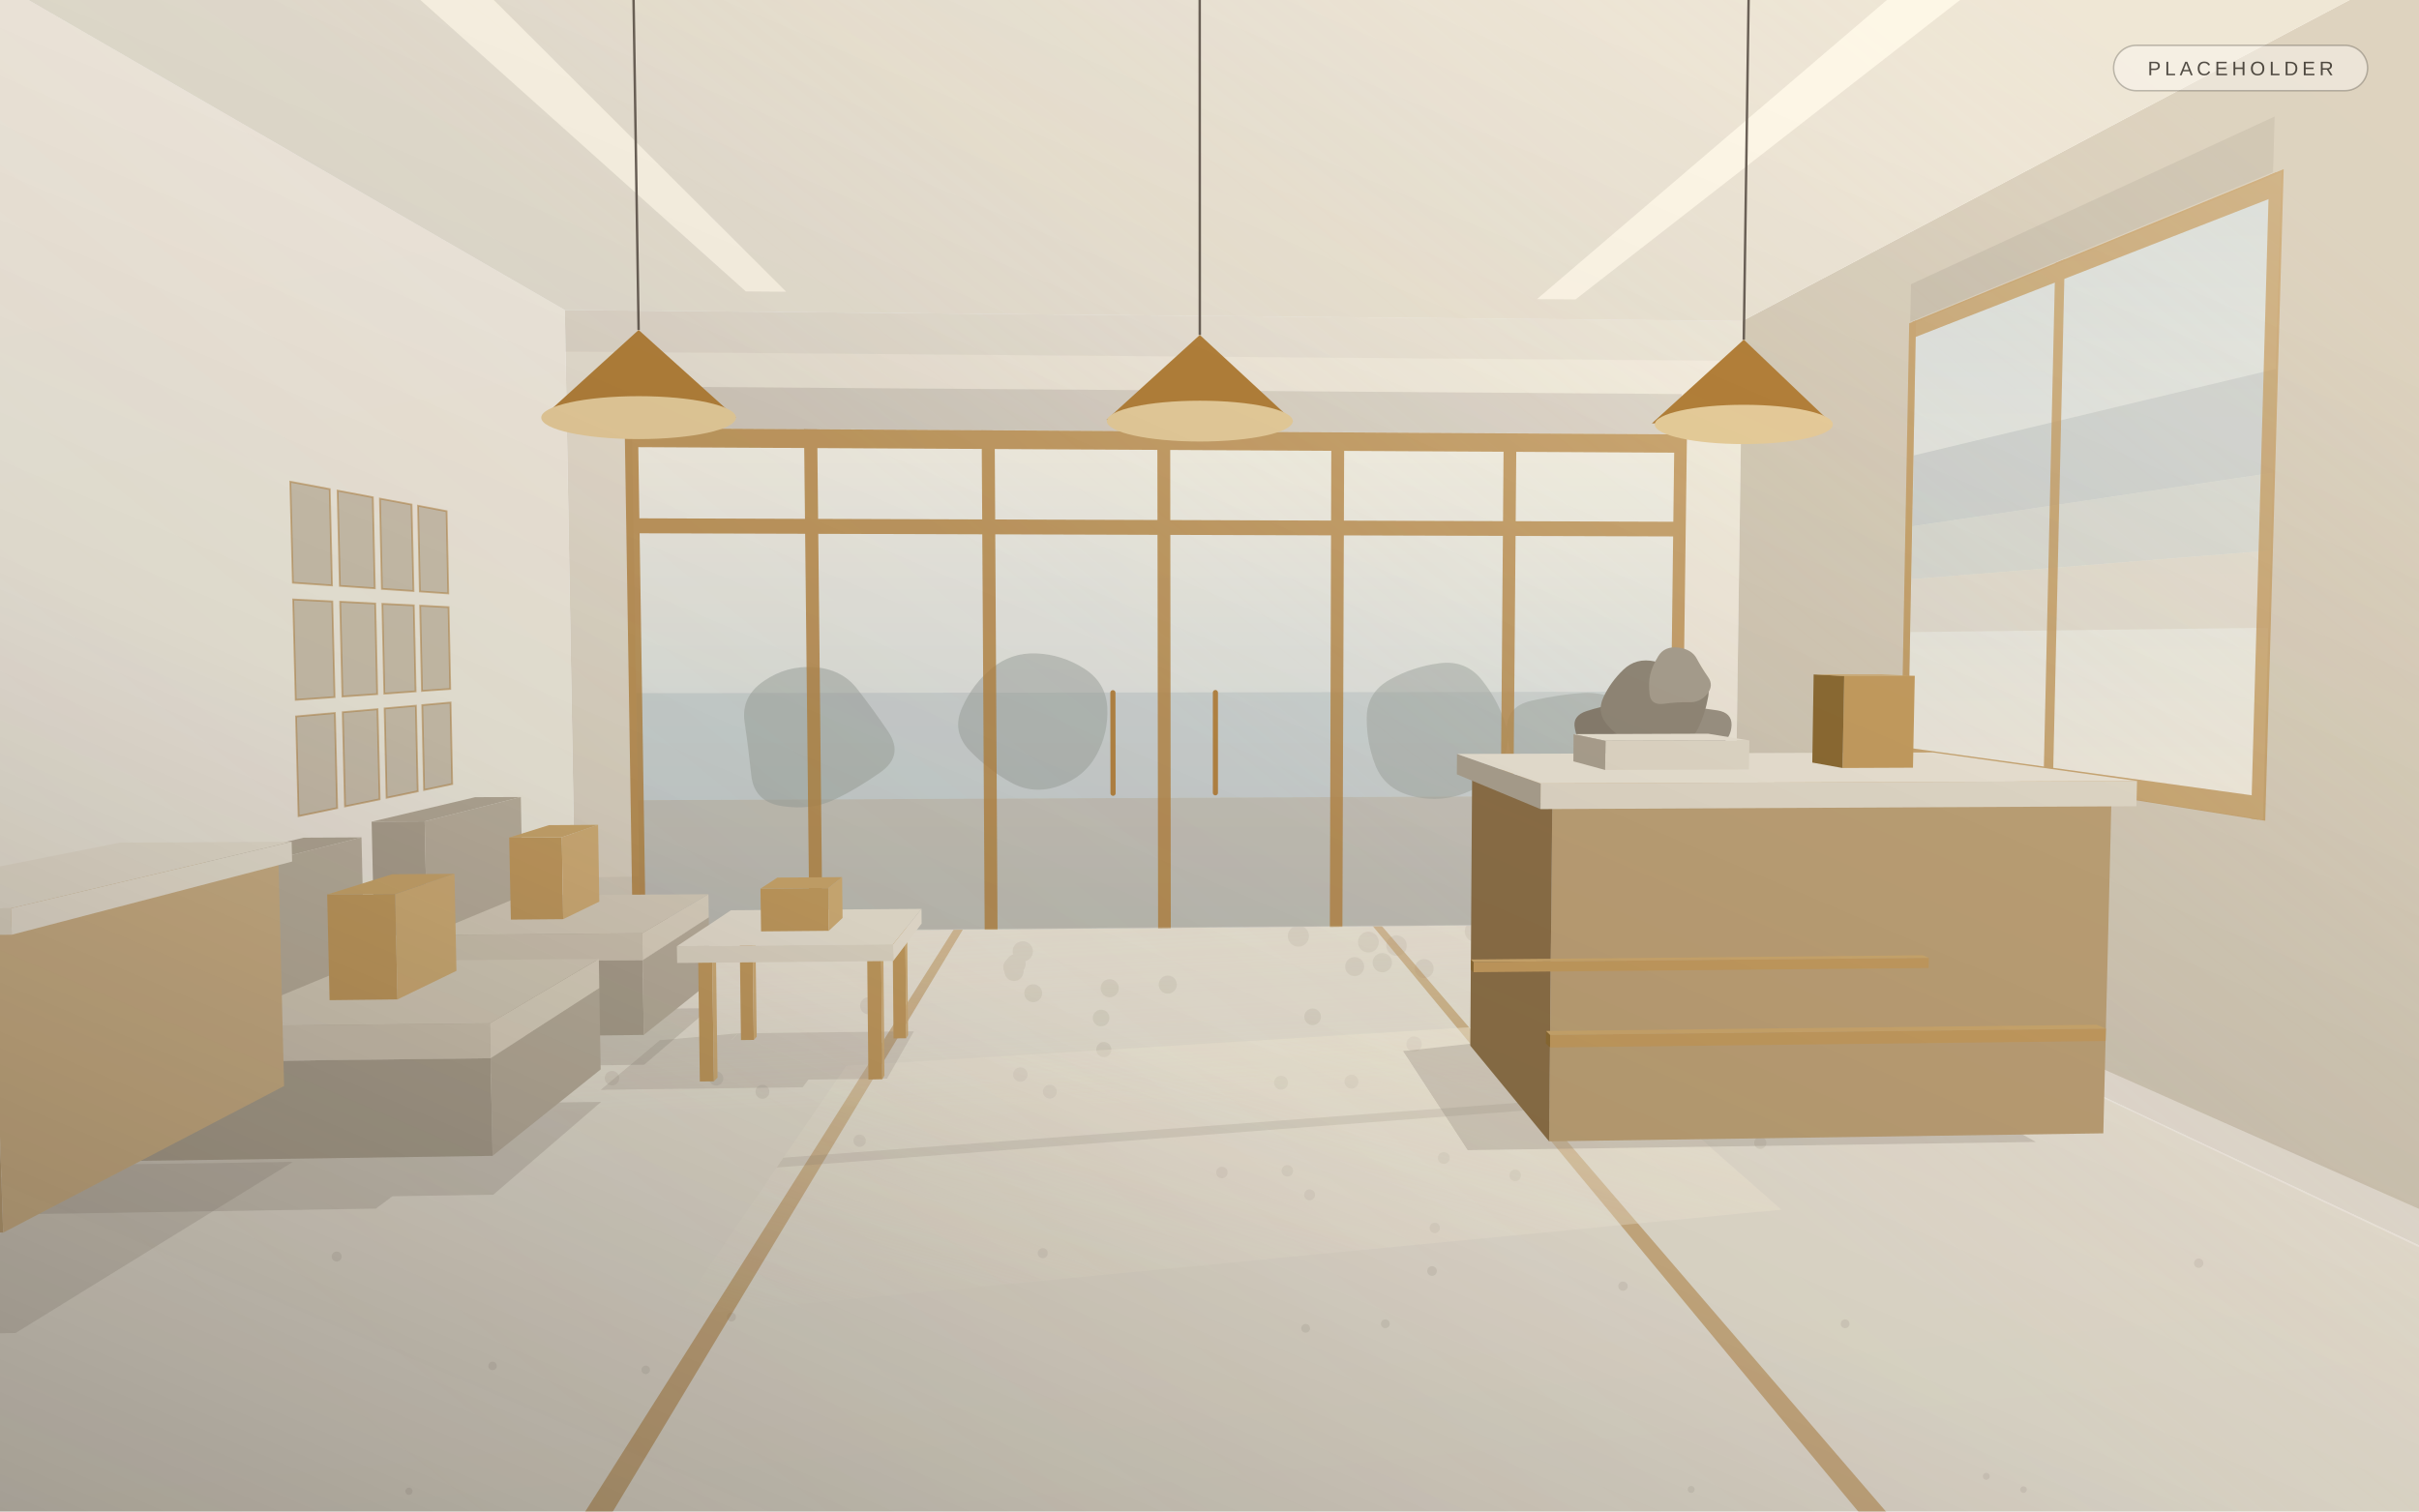
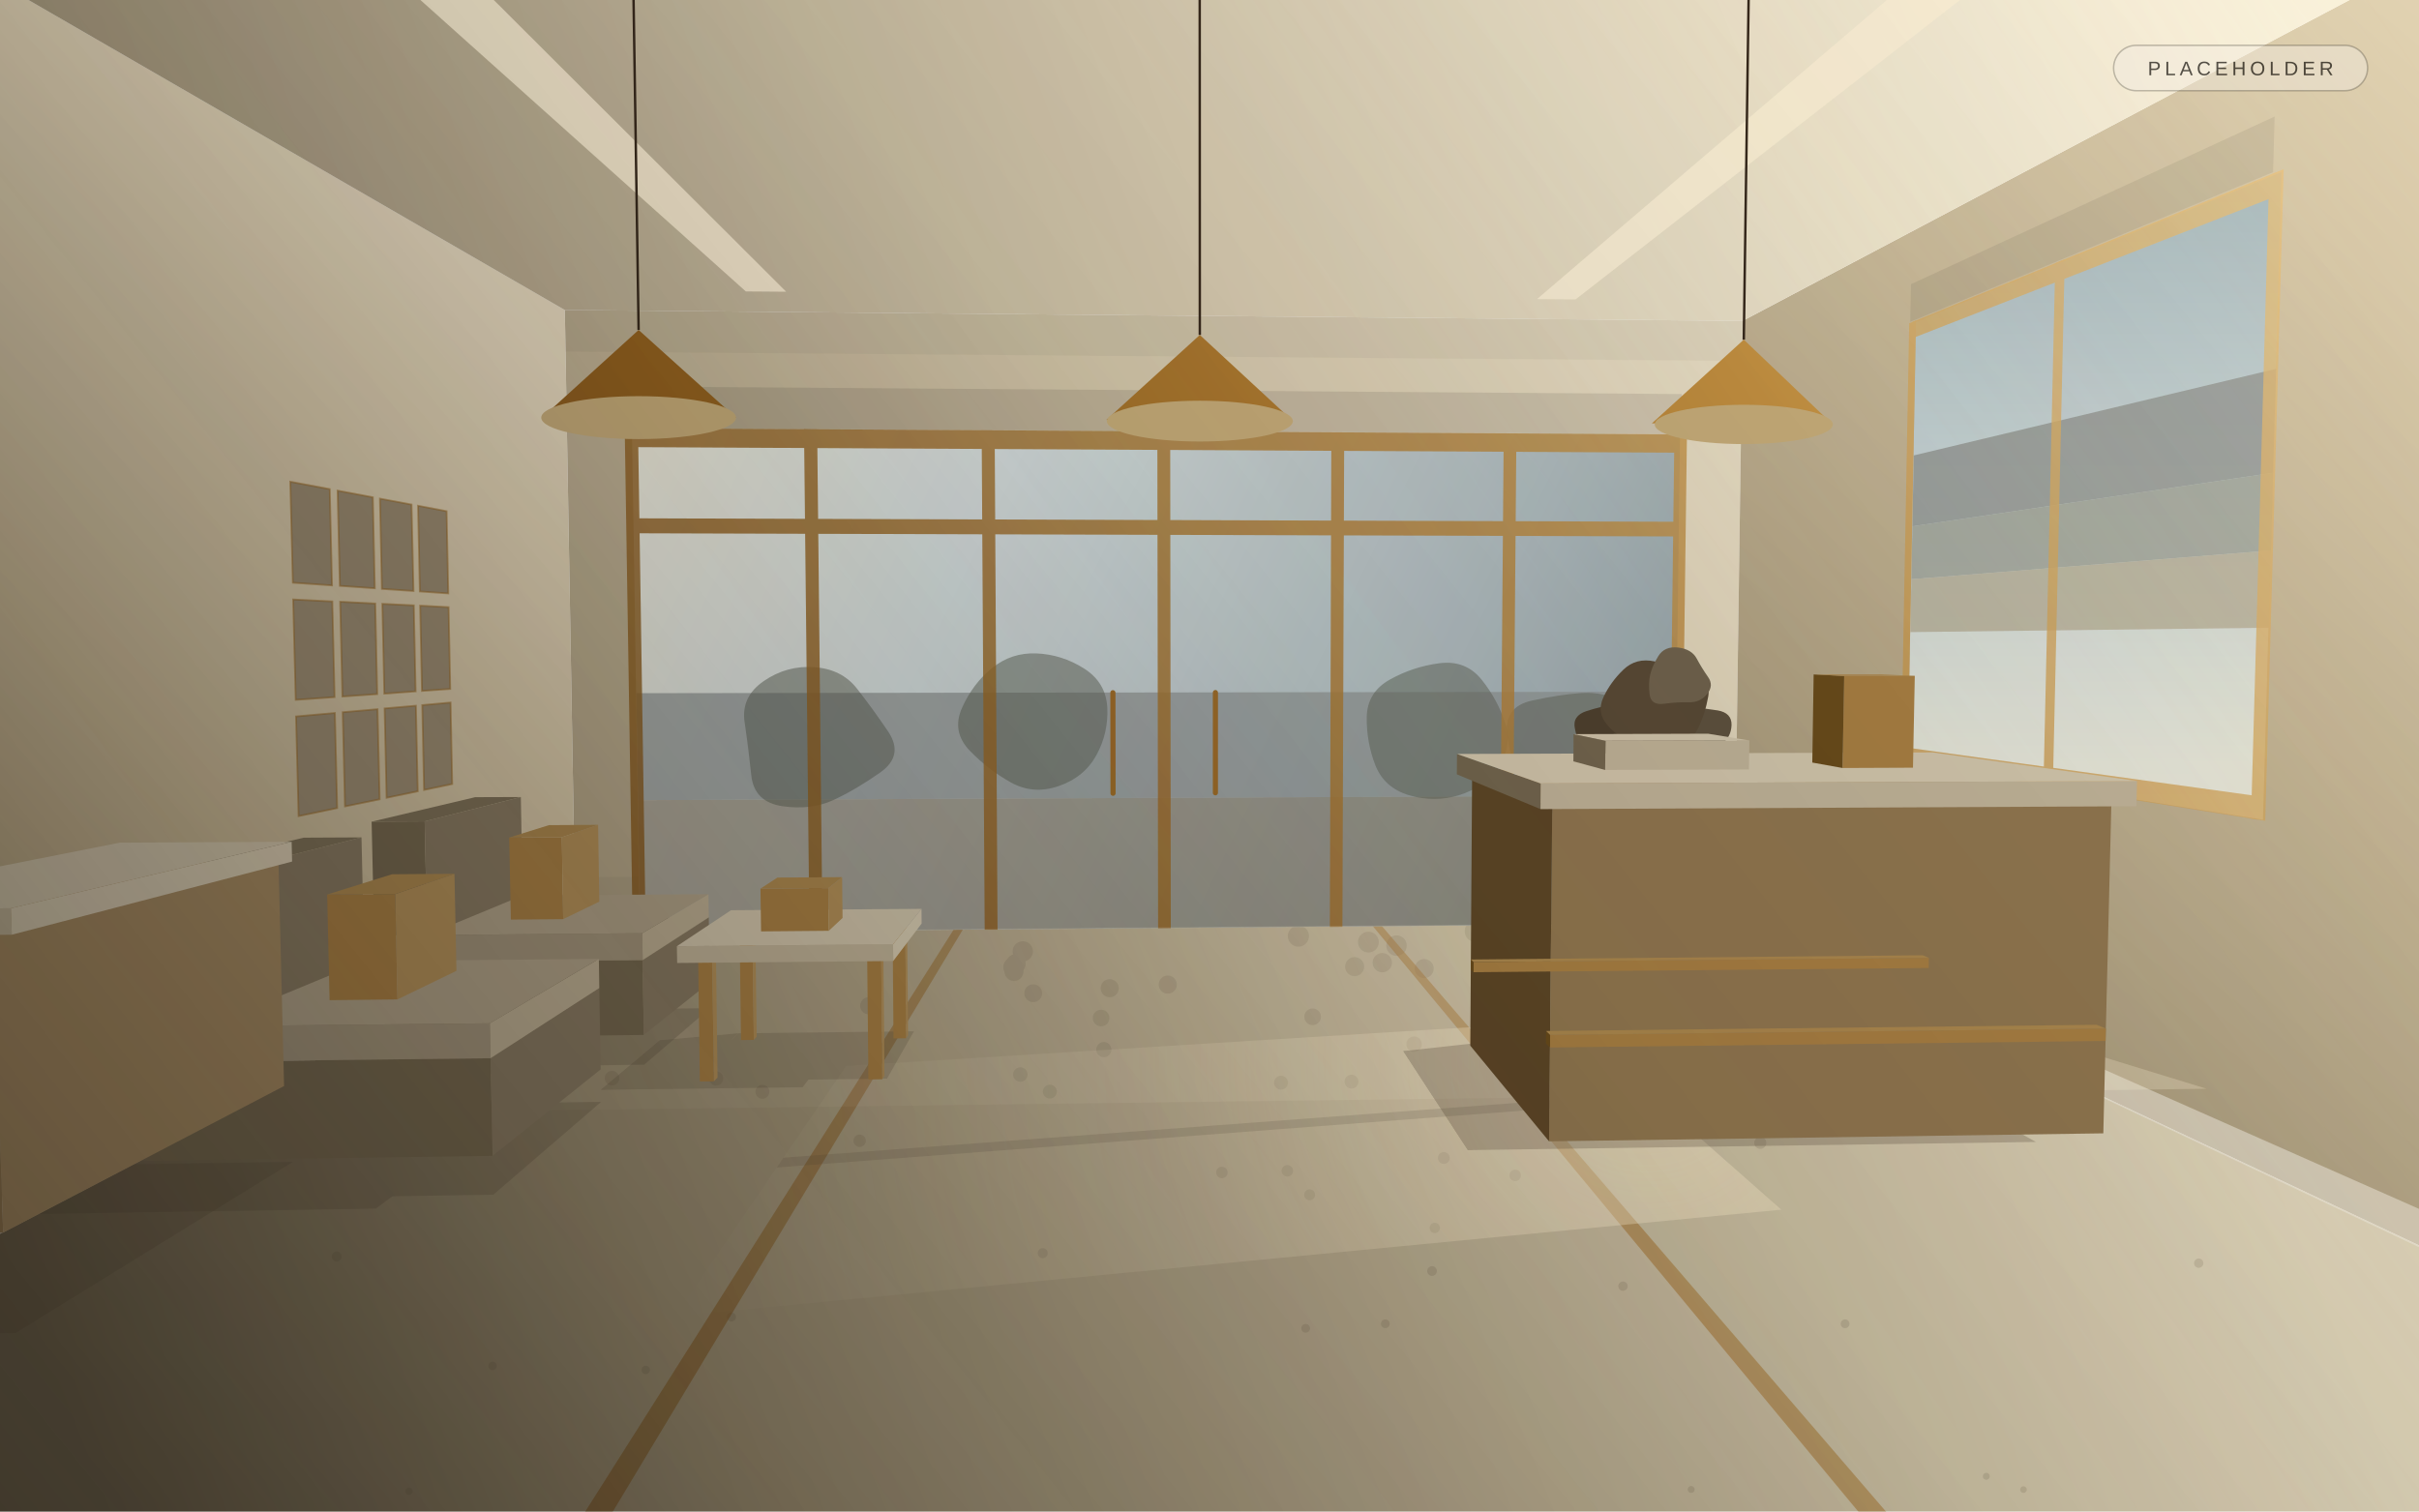
<svg xmlns="http://www.w3.org/2000/svg" viewBox="0 0 1600 1000" preserveAspectRatio="xMidYMid slice" role="img" aria-label="Lobby and entrance doors — illustrated placeholder">
  <defs>
-     <linearGradient id="wlit" x1="0" y1="0" x2="0.2" y2="1" gradientUnits="objectBoundingBox">
-       <stop offset="0" stop-color="#FDFAF3" />
-       <stop offset="1" stop-color="#EFE7D8" />
-     </linearGradient>
-     <linearGradient id="wshd" x1="1" y1="0" x2="0" y2="1" gradientUnits="objectBoundingBox">
-       <stop offset="0" stop-color="#E4DACA" />
-       <stop offset="1" stop-color="#C6BCA9" />
-     </linearGradient>
-     <linearGradient id="wback" x1="1" y1="0" x2="0" y2="1" gradientUnits="objectBoundingBox">
-       <stop offset="0" stop-color="#F6F0E4" />
-       <stop offset="1" stop-color="#DCD2C1" />
-     </linearGradient>
-     <linearGradient id="ceil" x1="1" y1="0" x2="0" y2="1" gradientUnits="objectBoundingBox">
-       <stop offset="0" stop-color="#FAF6EC" />
-       <stop offset="1" stop-color="#DFD7C8" />
-     </linearGradient>
-     <linearGradient id="floor" x1="1" y1="0" x2="0.1" y2="1" gradientUnits="objectBoundingBox">
-       <stop offset="0" stop-color="#DFCCA8" />
-       <stop offset="0.5" stop-color="#D6C29B" />
-       <stop offset="1" stop-color="#AF9469" />
-     </linearGradient>
-     <linearGradient id="view" x1="0" y1="0" x2="0" y2="1" gradientUnits="objectBoundingBox">
-       <stop offset="0" stop-color="#CBD5D8" />
-       <stop offset="0.55" stop-color="#DFE3E0" />
-       <stop offset="1" stop-color="#EFE9DC" />
-     </linearGradient>
-     <linearGradient id="spill" x1="1" y1="0" x2="0" y2="1" gradientUnits="objectBoundingBox">
-       <stop offset="0" stop-color="#FFF6E2" stop-opacity="0.62" />
-       <stop offset="0.7" stop-color="#FFF6E2" stop-opacity="0.22" />
-       <stop offset="1" stop-color="#FFF6E2" stop-opacity="0" />
-     </linearGradient>
-     <linearGradient id="vig" x1="0.03" y1="1.05" x2="0.72" y2="0.05" gradientUnits="objectBoundingBox">
-       <stop offset="0" stop-color="#16120E" stop-opacity="0.34" />
-       <stop offset="0.45" stop-color="#16120E" stop-opacity="0.10" />
+     <linearGradient id="wlit" x1="820" y1="20" x2="-120" y2="1010" gradientUnits="userSpaceOnUse">
+       <stop offset="0" stop-color="#FBF7EC" />
+       <stop offset="0.36" stop-color="#E4D7BB" />
+       <stop offset="0.68" stop-color="#BCAB88" />
+       <stop offset="1" stop-color="#8E7C5C" />
+     </linearGradient>
+     <linearGradient id="wshd" x1="1640" y1="0" x2="820" y2="1010" gradientUnits="userSpaceOnUse">
+       <stop offset="0" stop-color="#D8C9A9" />
+       <stop offset="0.5" stop-color="#A99A7B" />
+       <stop offset="1" stop-color="#75694F" />
+     </linearGradient>
+     <linearGradient id="wback" x1="1320" y1="90" x2="220" y2="820" gradientUnits="userSpaceOnUse">
+       <stop offset="0" stop-color="#F0E7D1" />
+       <stop offset="0.48" stop-color="#CEC1A4" />
+       <stop offset="1" stop-color="#9A8B6D" />
+     </linearGradient>
+     <linearGradient id="ceil" x1="1480" y1="-120" x2="120" y2="400" gradientUnits="userSpaceOnUse">
+       <stop offset="0" stop-color="#F7F1DE" />
+       <stop offset="0.5" stop-color="#D6CAAF" />
+       <stop offset="1" stop-color="#A2957A" />
+     </linearGradient>
+     <linearGradient id="floor" x1="1420" y1="480" x2="60" y2="1030" gradientUnits="userSpaceOnUse">
+       <stop offset="0" stop-color="#CDB88C" />
+       <stop offset="0.38" stop-color="#AE9769" />
+       <stop offset="0.74" stop-color="#856E48" />
+       <stop offset="1" stop-color="#5C4B2F" />
+     </linearGradient>
+     <linearGradient id="view" x1="0" y1="90" x2="0" y2="740" gradientUnits="userSpaceOnUse">
+       <stop offset="0" stop-color="#8FA9B6" />
+       <stop offset="0.34" stop-color="#BACAD0" />
+       <stop offset="0.64" stop-color="#DFE1D6" />
+       <stop offset="1" stop-color="#F2E7CC" />
+     </linearGradient>
+     <radialGradient id="spill" cx="1090" cy="700" r="660" gradientUnits="userSpaceOnUse">
+       <stop offset="0" stop-color="#FFF0CE" stop-opacity="0.52" />
+       <stop offset="0.5" stop-color="#FFF0CE" stop-opacity="0.17" />
+       <stop offset="1" stop-color="#FFF0CE" stop-opacity="0" />
+     </radialGradient>
+     <linearGradient id="vig" x1="-40" y1="1140" x2="1400" y2="-20" gradientUnits="userSpaceOnUse">
+       <stop offset="0" stop-color="#16120E" stop-opacity="0.56" />
+       <stop offset="0.3" stop-color="#16120E" stop-opacity="0.29" />
+       <stop offset="0.62" stop-color="#16120E" stop-opacity="0.09" />
      <stop offset="1" stop-color="#16120E" stop-opacity="0" />
    </linearGradient>
-     <linearGradient id="glow" x1="1" y1="0.2" x2="0.1" y2="0.9" gradientUnits="objectBoundingBox">
-       <stop offset="0" stop-color="#FFF3DC" stop-opacity="0.34" />
-       <stop offset="0.5" stop-color="#FFF3DC" stop-opacity="0.06" />
-       <stop offset="1" stop-color="#FFF3DC" stop-opacity="0" />
-     </linearGradient>
-     <linearGradient id="terr" x1="0" y1="0" x2="0.3" y2="1" gradientUnits="objectBoundingBox">
-       <stop offset="0" stop-color="#EFE9DC" />
-       <stop offset="0.5" stop-color="#E2DACA" />
-       <stop offset="1" stop-color="#C7BCA8" />
-     </linearGradient>
-     <linearGradient id="doorlight" x1="0" y1="0" x2="0" y2="1" gradientUnits="objectBoundingBox">
-       <stop offset="0" stop-color="#F6F2E6" />
-       <stop offset="0.5" stop-color="#E4E7E2" />
-       <stop offset="1" stop-color="#CBD5D8" />
-     </linearGradient>
-     <linearGradient id="beam" x1="0" y1="0" x2="0.6" y2="1" gradientUnits="objectBoundingBox">
-       <stop offset="0" stop-color="#FFF7E6" stop-opacity="0.55" />
-       <stop offset="1" stop-color="#FFF7E6" stop-opacity="0" />
+     <linearGradient id="glow" x1="1620" y1="60" x2="360" y2="960" gradientUnits="userSpaceOnUse">
+       <stop offset="0" stop-color="#FFEFCC" stop-opacity="0.26" />
+       <stop offset="0.45" stop-color="#FFEFCC" stop-opacity="0.05" />
+       <stop offset="1" stop-color="#FFEFCC" stop-opacity="0" />
+     </linearGradient>
+     <linearGradient id="terr" x1="1400" y1="500" x2="80" y2="1030" gradientUnits="userSpaceOnUse">
+       <stop offset="0" stop-color="#DBD1B6" />
+       <stop offset="0.36" stop-color="#BCAF92" />
+       <stop offset="0.72" stop-color="#94876B" />
+       <stop offset="1" stop-color="#6B6049" />
+     </linearGradient>
+     <linearGradient id="doorlight" x1="360" y1="250" x2="1160" y2="640" gradientUnits="userSpaceOnUse">
+       <stop offset="0" stop-color="#F3EEDC" />
+       <stop offset="0.34" stop-color="#D2DCDD" />
+       <stop offset="0.7" stop-color="#A8B6BB" />
+       <stop offset="1" stop-color="#7E8E95" />
+     </linearGradient>
+     <linearGradient id="beam" x1="1240" y1="540" x2="200" y2="1000" gradientUnits="userSpaceOnUse">
+       <stop offset="0" stop-color="#FFF1D2" stop-opacity="0.50" />
+       <stop offset="0.55" stop-color="#FFF1D2" stop-opacity="0.14" />
+       <stop offset="1" stop-color="#FFF1D2" stop-opacity="0" />
+     </linearGradient>
+     <linearGradient id="brass" x1="1560" y1="60" x2="240" y2="980" gradientUnits="userSpaceOnUse">
+       <stop offset="0" stop-color="#E7BC70" />
+       <stop offset="0.28" stop-color="#C08D3E" />
+       <stop offset="0.62" stop-color="#93611E" />
+       <stop offset="1" stop-color="#6B4514" />
    </linearGradient>
  </defs>
  <polygon points="373.6,205.1 1152.6,212.3 1147,610.5 380.7,616.7" fill="url(#wback)" />
  <polygon points="373.6,205.1 -12157.2,-7039 -12157.2,7151.8 380.7,616.7" fill="url(#wlit)" />
  <polygon points="1152.6,212.3 13650.4,-6397.2 9229.6,4418.7 1147,610.5" fill="url(#wshd)" />
  <polygon points="373.6,205.1 1152.6,212.3 13650.4,-6397.2 -12157.2,-7039" fill="url(#ceil)" />
  <polygon points="380.7,616.7 1147,610.5 9229.6,4418.7 -12157.2,7151.8" fill="url(#terr)" />
-   <g fill="#B79C72" opacity="0.320" />
-   <polygon points="380.5,604.6 1147.1,598.8 1147,610.5 380.7,616.7" fill="#FBF8F3" opacity="0.850" />
-   <polygon points="381.7,604.6 -12114.8,6728.1 -12114.8,7151.7 381.9,616.7" fill="#FBF8F3" opacity="0.800" />
-   <polygon points="1146,598.8 9300.9,4208.8 9213.5,4423 1145.8,610.5" fill="#FBF8F3" opacity="0.550" />
+   <g fill="#866E49" opacity="0.320" />
+   <polygon points="380.5,604.6 1147.1,598.8 1147,610.5 380.7,616.7" fill="#F0EBE0" opacity="0.850" />
+   <polygon points="381.7,604.6 -12114.8,6728.1 -12114.8,7151.7 381.9,616.7" fill="#F0EBE0" opacity="0.800" />
+   <polygon points="1146,598.8 9300.9,4208.8 9213.5,4423 1145.8,610.5" fill="#F0EBE0" opacity="0.550" />
  <polygon points="380.1,580.4 1147.5,575.3 1147,610.5 380.7,616.7" fill="#16120E" opacity="0.050" />
  <polygon points="373.6,205.1 1152.6,212.3 1152.3,238.8 374.1,232.6" fill="#16120E" opacity="0.050" />
-   <g fill="#8A7F72" opacity="0.160">
+   <g fill="#4D3F2F" opacity="0.160">
    <circle cx="935.3" cy="690.8" r="5.1" />
    <circle cx="914.3" cy="636.9" r="6.4" />
    <circle cx="808.2" cy="775.7" r="3.8" />
    <circle cx="893.9" cy="715.6" r="4.6" />
    <circle cx="504.3" cy="722.3" r="4.6" />
    <circle cx="1055.2" cy="650.9" r="6" />
    <circle cx="427.1" cy="906.3" r="2.8" />
    <circle cx="3113.5" cy="2389.8" r="1.2" />
    <circle cx="1164.3" cy="756.1" r="4" />
    <circle cx="863.6" cy="878.8" r="2.9" />
    <circle cx="270.5" cy="986.6" r="2.4" />
    <circle cx="2470.1" cy="2288.4" r="1.2" />
    <circle cx="568.6" cy="754.7" r="4.1" />
    <circle cx="1282.3" cy="1019.2" r="2.1" />
    <circle cx="524.3" cy="622.1" r="7" />
    <circle cx="985.1" cy="622.9" r="6.9" />
    <circle cx="868.2" cy="672.7" r="5.5" />
    <circle cx="866.2" cy="790.5" r="3.6" />
    <circle cx="683.4" cy="657.1" r="5.9" />
    <circle cx="1118.6" cy="985.4" r="2.3" />
    <circle cx="-521" cy="2393.4" r="1.2" />
    <circle cx="1158.6" cy="720.7" r="4.5" />
    <circle cx="942" cy="640.8" r="6.3" />
    <circle cx="949" cy="812.4" r="3.4" />
    <circle cx="1712" cy="1541.7" r="1.2" />
    <circle cx="502.8" cy="1265.9" r="1.5" />
    <circle cx="858.8" cy="619.3" r="7" />
    <circle cx="670" cy="639.8" r="6.4" />
    <circle cx="847.3" cy="716.3" r="4.6" />
    <circle cx="-211.5" cy="1202.7" r="1.7" />
    <circle cx="425.8" cy="636.8" r="6.6" />
    <circle cx="-508" cy="1615" r="1.2" />
    <circle cx="851.5" cy="774.6" r="3.8" />
    <circle cx="671.9" cy="637.7" r="6.5" />
    <circle cx="730.1" cy="694.4" r="5" />
    <circle cx="670.7" cy="642.7" r="6.3" />
    <circle cx="1972.5" cy="1104.2" r="1.8" />
    <circle cx="689.7" cy="829.1" r="3.3" />
    <circle cx="-2603.4" cy="2365.4" r="1.2" />
    <circle cx="404.8" cy="713.3" r="4.8" />
    <circle cx="1338.4" cy="985.5" r="2.2" />
    <circle cx="1064.2" cy="653.5" r="5.9" />
    <circle cx="923.7" cy="625.6" r="6.8" />
    <circle cx="1136.6" cy="619.6" r="6.9" />
    <circle cx="-2448.5" cy="3096.8" r="1.2" />
    <circle cx="905.1" cy="623.3" r="6.9" />
    <circle cx="325.8" cy="903.7" r="2.8" />
    <circle cx="-791.3" cy="1702.8" r="1.2" />
    <circle cx="622.6" cy="1375.2" r="1.3" />
    <circle cx="772.4" cy="651.4" r="6" />
    <circle cx="975.9" cy="616.1" r="7.1" />
    <circle cx="1072.3" cy="685.3" r="5.1" />
    <circle cx="429.9" cy="669.3" r="5.7" />
    <circle cx="728.3" cy="673.5" r="5.5" />
    <circle cx="1313.8" cy="976.7" r="2.3" />
    <circle cx="574.6" cy="665.4" r="5.7" />
    <circle cx="1073.5" cy="850.9" r="3.1" />
    <circle cx="1118.5" cy="661.2" r="5.7" />
    <circle cx="222.7" cy="831.3" r="3.3" />
    <circle cx="1362.9" cy="736.7" r="4.2" />
    <circle cx="676.5" cy="629.4" r="6.7" />
    <circle cx="323.4" cy="1019.1" r="2.2" />
    <circle cx="473.7" cy="713.5" r="4.7" />
    <circle cx="694.4" cy="722.2" r="4.6" />
    <circle cx="2131" cy="1575.7" r="1.2" />
    <circle cx="955" cy="766.1" r="3.9" />
    <circle cx="916.3" cy="875.8" r="2.9" />
    <circle cx="1896.3" cy="1518.1" r="1.2" />
    <circle cx="674.9" cy="710.9" r="4.8" />
    <circle cx="215.7" cy="755.4" r="4.2" />
    <circle cx="734" cy="653.8" r="6" />
    <circle cx="1608.6" cy="1670.3" r="1.2" />
    <circle cx="2488.6" cy="1869" r="1.2" />
    <circle cx="2897.2" cy="1682.5" r="1.2" />
    <circle cx="1002.2" cy="777.6" r="3.8" />
    <circle cx="1803.2" cy="2192" r="1.2" />
    <circle cx="431.3" cy="625.2" r="6.9" />
    <circle cx="483.8" cy="871.3" r="3" />
    <circle cx="896" cy="639.5" r="6.3" />
    <circle cx="947.2" cy="840.9" r="3.2" />
    <circle cx="1777.5" cy="1544.7" r="1.2" />
    <circle cx="1093.9" cy="680.9" r="5.2" />
    <circle cx="-144.2" cy="1060.2" r="2.1" />
    <circle cx="1454.3" cy="835.7" r="3.1" />
    <circle cx="1069.6" cy="616.8" r="7.1" />
    <circle cx="1220.4" cy="875.8" r="2.9" />
    <circle cx="1137.8" cy="699.7" r="4.9" />
    <circle cx="1059.9" cy="670.4" r="5.5" />
    <circle cx="-1353.2" cy="1623.6" r="1.2" />
    <circle cx="1336.4" cy="1173.2" r="1.6" />
  </g>
-   <polygon points="631.6,613.7 637.7,613.6 -3262.4,7100.5 -3474.1,7100.9" fill="#B4813A" opacity="0.550" />
-   <polygon points="907,611.5 912.9,611.4 5121,5500 4988.8,5535.2" fill="#B4813A" opacity="0.550" />
+   <polygon points="631.6,613.7 637.7,613.6 -3262.4,7100.5 -3474.1,7100.9" fill="url(#brass)" opacity="0.550" />
+   <polygon points="907,611.5 912.9,611.4 5121,5500 4988.8,5535.2" fill="url(#brass)" opacity="0.550" />
  <polygon points="418,283.5 1111.2,287.6 1107.1,611.2 423.2,616.8" fill="url(#doorlight)" />
-   <polygon points="420.9,458.6 1108.9,457.6 1108,526.3 422,529.4" fill="#C4CDCE" opacity="0.700" />
-   <polygon points="422,529.4 1108,526.3 1106.9,611.1 423.4,616.7" fill="#B7AC9A" opacity="0.550" />
-   <path d="M538.5 441.4Q556.5 442.6 566.6 455.3Q576.7 468.1 587.4 483.9Q598.1 499.8 582.3 511Q566.4 522.2 551.5 529.2Q536.7 536.1 517.7 533.4Q498.7 530.7 496.9 512.7Q495 494.6 492.5 477.8Q490 460.9 505.3 450.5Q520.5 440.1 538.5 441.4Z" fill="#9AA29C" opacity="0.500" />
-   <path d="M685.6 432.3Q702.3 433 716.9 442.2Q731.6 451.5 732.4 468.2Q733.2 485 725.2 499.6Q717.2 514.2 700.4 520Q683.6 525.9 668.7 517.7Q653.8 509.4 641.5 496.7Q629.2 484 636.4 468.1Q643.6 452.1 656.3 441.9Q669 431.6 685.6 432.3Z" fill="#9AA29C" opacity="0.500" />
-   <path d="M952 438.8Q969.5 436.5 980.1 449.8Q990.7 463.1 995.6 478.5Q1000.5 493.9 990.8 507.6Q981.1 521.2 965 526.1Q948.9 531 932.3 526.2Q915.7 521.4 909.7 506.3Q903.8 491.1 904 474.6Q904.2 458 919.3 449.6Q934.5 441.1 952 438.8Z" fill="#9AA29C" opacity="0.500" />
-   <path d="M1046 458.5Q1060.4 457.5 1075.8 464.7Q1091.2 471.8 1092.9 488.7Q1094.6 505.6 1083 516.7Q1071.4 527.8 1057.4 539.3Q1043.4 550.8 1029 539.7Q1014.7 528.5 1006.7 515.7Q998.6 502.9 996.8 485.2Q995 467.5 1013.3 463.5Q1031.5 459.5 1046 458.5Z" fill="#9AA29C" opacity="0.500" />
-   <g fill="#B4813A" opacity="0.820">
+   <polygon points="420.9,458.6 1108.9,457.6 1108,526.3 422,529.4" fill="#868C8C" opacity="0.700" />
+   <polygon points="422,529.4 1108,526.3 1106.9,611.1 423.4,616.7" fill="#796C55" opacity="0.550" />
+   <path d="M538.5 441.4Q556.5 442.6 566.6 455.3Q576.7 468.1 587.4 483.9Q598.1 499.8 582.3 511Q566.4 522.2 551.5 529.2Q536.7 536.1 517.7 533.4Q498.7 530.7 496.9 512.7Q495 494.6 492.5 477.8Q490 460.9 505.3 450.5Q520.5 440.1 538.5 441.4Z" fill="#555B50" opacity="0.500" />
+   <path d="M685.6 432.3Q702.3 433 716.9 442.2Q731.6 451.5 732.4 468.2Q733.2 485 725.2 499.6Q717.2 514.2 700.4 520Q683.6 525.9 668.7 517.7Q653.8 509.4 641.5 496.7Q629.2 484 636.4 468.1Q643.6 452.1 656.3 441.9Q669 431.6 685.6 432.3Z" fill="#555B50" opacity="0.500" />
+   <path d="M952 438.8Q969.5 436.5 980.1 449.8Q990.7 463.1 995.6 478.5Q1000.5 493.9 990.8 507.6Q981.1 521.2 965 526.1Q948.9 531 932.3 526.2Q915.7 521.4 909.7 506.3Q903.8 491.1 904 474.6Q904.2 458 919.3 449.6Q934.5 441.1 952 438.8Z" fill="#555B50" opacity="0.500" />
+   <path d="M1046 458.5Q1060.4 457.5 1075.8 464.7Q1091.2 471.8 1092.9 488.7Q1094.6 505.6 1083 516.7Q1071.4 527.8 1057.4 539.3Q1043.4 550.8 1029 539.7Q1014.7 528.5 1006.7 515.7Q998.6 502.9 996.8 485.2Q995 467.5 1013.3 463.5Q1031.5 459.5 1046 458.5Z" fill="#555B50" opacity="0.500" />
+   <g fill="url(#brass)" opacity="0.820">
    <polygon points="413.2,283.3 422,283.4 427.1,617 418.5,617" />
    <polygon points="531.8,284 540.5,284.1 544,616 535.4,616.1" />
    <polygon points="649.3,284.7 657.9,284.8 659.8,615.1 651.3,615.1" />
    <polygon points="765.5,285.4 774,285.4 774.4,614.1 766,614.2" />
    <polygon points="880.6,286.1 889.1,286.1 887.9,613.2 879.6,613.3" />
    <polygon points="994.6,286.8 1003,286.8 1000.3,612.3 992,612.4" />
    <polygon points="1107.5,287.4 1115.8,287.5 1111.6,611.4 1103.5,611.5" />
    <polygon points="417.6,283.3 1111.6,287.4 1111.5,299.5 417.8,295.8" />
    <polygon points="418.6,342.9 1110.9,345.2 1110.8,354.9 418.7,352.8" />
  </g>
-   <line x1="736.1" y1="458.3" x2="736.2" y2="524.8" stroke="#B4813A" stroke-width="3.400" stroke-linecap="round" />
-   <line x1="803.9" y1="458.2" x2="803.9" y2="524.5" stroke="#B4813A" stroke-width="3.400" stroke-linecap="round" />
+   <line x1="736.1" y1="458.3" x2="736.2" y2="524.8" stroke="#986621" stroke-width="3.400" stroke-linecap="round" />
+   <line x1="803.9" y1="458.2" x2="803.9" y2="524.5" stroke="#986621" stroke-width="3.400" stroke-linecap="round" />
  <polygon points="416.8,255.7 1112.4,260.7 1112,287.3 417.2,283.2" fill="#16120E" opacity="0.120" />
  <polygon points="428.2,616.2 1102.5,610.7 1459.5,720.3 61.8,738.5" fill="url(#beam)" opacity="0.550" />
  <polygon points="1267.3,213 1509,113.9 1496.8,542.3 1261.8,505.1" fill="url(#view)" />
-   <polygon points="1265.8,301.3 1505.5,244 1503.5,312.8 1264.9,348.2" fill="#B9C2C4" opacity="0.750" />
-   <polygon points="1264.9,348.2 1503.5,312.8 1502.1,364.2 1264.2,383.2" fill="#C9CEC9" opacity="0.750" />
-   <polygon points="1264.2,383.2 1502.1,364.2 1500.6,415.3 1263.6,418.2" fill="#D8D2C4" opacity="0.750" />
-   <g fill="#B4813A" opacity="0.780">
+   <polygon points="1265.8,301.3 1505.5,244 1503.5,312.8 1264.9,348.2" fill="#797F7F" opacity="0.750" />
+   <polygon points="1264.9,348.2 1503.5,312.8 1502.1,364.2 1264.2,383.2" fill="#888E84" opacity="0.750" />
+   <polygon points="1264.2,383.2 1502.1,364.2 1500.6,415.3 1263.6,418.2" fill="#A69D86" opacity="0.750" />
+   <g fill="url(#brass)" opacity="0.780">
    <polygon points="1265,213 1505.7,113.9 1505.2,129.9 1264.8,223.8" />
    <polygon points="1259.8,494.4 1494,526.8 1493.6,542.3 1259.6,505.1" />
    <polygon points="1262.8,213.9 1267.3,212 1261.8,505.4 1257.4,504.7" />
    <polygon points="1359.4,174.1 1365.7,171.5 1357.8,520.7 1351.6,519.7" />
    <polygon points="1500.9,115.9 1510.5,111.9 1498.3,543 1488.9,541.6" />
  </g>
  <polygon points="1264,188 1504.5,77.1 1503.5,113.9 1263.5,212.9" fill="#16120E" opacity="0.100" />
  <polygon points="559.7,705.2 446.6,870.7 1178.2,800.3 1036.8,675.6" fill="url(#spill)" opacity="0.900" />
-   <g fill="#8A7F72" opacity="0.162">
+   <g fill="#4D3F2F" opacity="0.162">
    <polygon points="518.2,765.9 513.8,772.4 1096.2,728 1090.7,723.1" />
  </g>
  <rect x="0" y="0" width="1600" height="1000" fill="url(#glow)" />
-   <polygon points="493.3,192.8 520,193 -2669.5,-2990 -3124.4,-3047.9" fill="#FFF8E8" opacity="0.900" />
-   <polygon points="1016.6,197.9 1042.1,198.1 4038.5,-2135.7 3783.9,-2168.2" fill="#FFF8E8" opacity="0.900" />
-   <g fill="#8A7F72" opacity="0.220">
+   <polygon points="493.3,192.8 520,193 -2669.5,-2990 -3124.4,-3047.9" fill="#F8ECD1" opacity="0.900" />
+   <polygon points="1016.6,197.9 1042.1,198.1 4038.5,-2135.7 3783.9,-2168.2" fill="#F8ECD1" opacity="0.900" />
+   <g fill="#4D3F2F" opacity="0.220">
    <polygon points="1050.9,617.5 1116.2,617 1140.4,629.8 1070.8,630.4" />
    <polygon points="1020,620.1 1086.3,619.5 1108.8,632.6 1038.1,633.3" />
    <polygon points="1050.9,617.5 1020,620.1 1038.1,633.3 1070.8,630.4" />
  </g>
-   <polygon points="1077.5,585.7 1128.8,585.3 1128.2,629.1 1077,629.6" fill="#BE9354" />
-   <polygon points="1062.3,578.1 1077.5,585.7 1077,629.6 1061.9,620" fill="#8E6C33" />
-   <polygon points="1062.3,578.1 1111.2,577.8 1128.8,585.3 1077.5,585.7" fill="#C9A468" />
-   <line x1="1094.8" y1="581.6" x2="1097.1" y2="443.5" stroke="#7A705F" stroke-width="5.016" />
-   <path d="M1068.3 466Q1077.6 464.8 1083.8 470.9Q1090 476.9 1093.1 484.7Q1096.2 492.5 1089.7 498.5Q1083.2 504.5 1074.9 508.2Q1066.6 512 1057.4 508.9Q1048.2 505.9 1045.9 498.3Q1043.5 490.7 1041.7 482.1Q1039.8 473.5 1049.5 470.4Q1059.1 467.3 1068.3 466Z" fill="#8A8070" />
-   <path d="M1120.1 468.1Q1126.8 468.5 1136.1 470Q1145.5 471.6 1145.3 479.7Q1145 487.8 1138.7 492.3Q1132.4 496.8 1125.8 503.5Q1119.2 510.2 1112.4 503.8Q1105.6 497.4 1101.1 492Q1096.5 486.6 1095.3 478.4Q1094 470.2 1103.8 469Q1113.5 467.7 1120.1 468.1Z" fill="#9E9484" />
-   <path d="M1094.5 437.6Q1106.8 440.3 1119.3 444.8Q1131.8 449.2 1129.9 460.7Q1127.9 472.1 1123.2 481.8Q1118.4 491.5 1106.2 495.3Q1094 499.1 1082.8 494Q1071.7 488.9 1063.7 480.3Q1055.8 471.6 1060.5 461.4Q1065.2 451.3 1073.7 443.1Q1082.2 434.9 1094.5 437.6Z" fill="#948A79" />
-   <path d="M1110 428.4Q1119 429.5 1122.3 435.8Q1125.7 442.1 1129.7 447.8Q1133.8 453.5 1129.1 459.2Q1124.4 464.9 1116.9 464.6Q1109.5 464.4 1100.7 465.6Q1092 466.8 1091.1 459.4Q1090.2 452 1091.5 446.3Q1092.8 440.7 1096.9 434Q1101 427.4 1110 428.4Z" fill="#ABA190" />
-   <g fill="#CFC4B0" stroke="#B4813A" stroke-width="1.200" stroke-opacity="0.500">
+   <polygon points="1077.5,585.7 1128.8,585.3 1128.2,629.1 1077,629.6" fill="#9C7336" />
+   <polygon points="1062.3,578.1 1077.5,585.7 1077,629.6 1061.9,620" fill="#684A1A" />
+   <polygon points="1062.3,578.1 1111.2,577.8 1128.8,585.3 1077.5,585.7" fill="#A37F46" />
+   <line x1="1094.8" y1="581.6" x2="1097.1" y2="443.5" stroke="#413421" stroke-width="5.016" />
+   <path d="M1068.3 466Q1077.6 464.8 1083.8 470.9Q1090 476.9 1093.1 484.7Q1096.2 492.5 1089.7 498.5Q1083.2 504.5 1074.9 508.2Q1066.6 512 1057.4 508.9Q1048.2 505.9 1045.9 498.3Q1043.5 490.7 1041.7 482.1Q1039.8 473.5 1049.5 470.4Q1059.1 467.3 1068.3 466Z" fill="#4D402D" />
+   <path d="M1120.1 468.1Q1126.8 468.5 1136.1 470Q1145.5 471.6 1145.3 479.7Q1145 487.8 1138.7 492.3Q1132.4 496.8 1125.8 503.5Q1119.2 510.2 1112.4 503.8Q1105.6 497.4 1101.1 492Q1096.5 486.6 1095.3 478.4Q1094 470.2 1103.8 469Q1113.5 467.7 1120.1 468.1Z" fill="#5D503D" />
+   <path d="M1094.5 437.6Q1106.8 440.3 1119.3 444.8Q1131.8 449.2 1129.9 460.7Q1127.9 472.1 1123.2 481.8Q1118.4 491.5 1106.2 495.3Q1094 499.1 1082.8 494Q1071.7 488.9 1063.7 480.3Q1055.8 471.6 1060.5 461.4Q1065.2 451.3 1073.7 443.1Q1082.2 434.9 1094.5 437.6Z" fill="#584935" />
+   <path d="M1110 428.4Q1119 429.5 1122.3 435.8Q1125.7 442.1 1129.7 447.8Q1133.8 453.5 1129.1 459.2Q1124.4 464.9 1116.9 464.6Q1109.5 464.4 1100.7 465.6Q1092 466.8 1091.1 459.4Q1090.2 452 1091.5 446.3Q1092.8 440.7 1096.9 434Q1101 427.4 1110 428.4Z" fill="#6F624C" />
+   <g fill="#9A8B71" stroke="#986621" stroke-width="1.200" stroke-opacity="0.500">
    <polygon points="298,464.8 279.3,466.5 280.5,522.6 299.1,518.7" />
    <polygon points="296.7,401.7 277.9,400.7 279.1,457.1 297.8,455.8" />
    <polygon points="295.4,338.2 276.5,334.6 277.7,391.3 296.5,392.6" />
    <polygon points="275.1,466.9 254.4,468.7 255.7,527.8 276.3,523.5" />
    <polygon points="273.7,400.5 252.9,399.5 254.2,458.9 274.9,457.4" />
    <polygon points="272.2,333.8 251.3,329.9 252.6,389.6 273.5,391" />
    <polygon points="249.7,469.2 226.7,471.2 228.2,533.5 251.1,528.8" />
    <polygon points="248.2,399.3 225,398.1 226.5,460.8 249.5,459.2" />
    <polygon points="246.6,329 223.3,324.6 224.8,387.6 247.9,389.2" />
    <polygon points="221.5,471.7 195.8,474 197.5,539.9 223,534.6" />
    <polygon points="219.8,397.9 193.9,396.6 195.6,463 221.3,461.2" />
    <polygon points="218.1,323.6 192,318.7 193.7,385.5 219.6,387.3" />
  </g>
-   <polygon points="1279.4,254.6 1573.6,160.1 1563.7,480.3 1275.5,460.4" fill="#DBD0BC" opacity="0.000" />
-   <g fill="#8A7F72" opacity="0.240">
+   <polygon points="1279.4,254.6 1573.6,160.1 1563.7,480.3 1275.5,460.4" fill="#AC9E82" opacity="0.000" />
+   <g fill="#4D3F2F" opacity="0.240">
    <polygon points="317.1,668.6 469.6,667 426.1,704.4 249.5,706.5" />
    <polygon points="265.5,672.7 421,671 369,709.8 188.5,712" />
    <polygon points="317.1,668.6 265.5,672.7 188.5,712 249.5,706.5" />
  </g>
-   <polygon points="247.9,636.8 425.1,635.2 425.8,684.7 249.1,686.6" fill="#B0A592" />
-   <polygon points="425.1,635.2 468.8,606.9 469.4,649.9 425.8,684.7" fill="#BFB4A1" />
-   <polygon points="315.9,608.1 468.8,606.9 425.1,635.2 247.9,636.8" fill="#B8AD9A" />
-   <polygon points="247.5,618.9 424.8,617.4 425.1,635.2 247.9,636.8" fill="#D5CAB7" />
-   <polygon points="424.8,617.4 468.6,591.6 468.8,606.9 425.1,635.2" fill="#E3D9C6" />
-   <polygon points="315.6,592.6 468.6,591.6 424.8,617.4 247.5,618.9" fill="#DCD2BF" />
-   <polygon points="245.8,543.6 280.9,543.4 282.5,618.6 247.5,618.9" fill="#B0A592" />
-   <polygon points="280.9,543.4 344.5,527.3 345.7,592.4 282.5,618.6" fill="#BFB4A1" />
-   <polygon points="314.3,527.4 344.5,527.3 280.9,543.4 245.8,543.6" fill="#B8AD9A" />
-   <polygon points="336.8,554.1 371.6,553.9 372.5,608.1 337.9,608.4" fill="#C79E60" />
-   <polygon points="371.6,553.9 395.6,545.7 396.4,596.5 372.5,608.1" fill="#D6B279" />
-   <polygon points="363.1,545.9 395.6,545.7 371.6,553.9 336.8,554.1" fill="#CFAA6E" />
-   <g fill="#8A7F72" opacity="0.200">
+   <polygon points="247.9,636.8 425.1,635.2 425.8,684.7 249.1,686.6" fill="#72654C" />
+   <polygon points="425.1,635.2 468.8,606.9 469.4,649.9 425.8,684.7" fill="#85775F" />
+   <polygon points="315.9,608.1 468.8,606.9 425.1,635.2 247.9,636.8" fill="#7B6E55" />
+   <polygon points="247.5,618.9 424.8,617.4 425.1,635.2 247.9,636.8" fill="#9F9178" />
+   <polygon points="424.8,617.4 468.6,591.6 468.8,606.9 425.1,635.2" fill="#BAAC90" />
+   <polygon points="315.6,592.6 468.6,591.6 424.8,617.4 247.5,618.9" fill="#AD9F85" />
+   <polygon points="245.8,543.6 280.9,543.4 282.5,618.6 247.5,618.9" fill="#72654C" />
+   <polygon points="280.9,543.4 344.5,527.3 345.7,592.4 282.5,618.6" fill="#85775F" />
+   <polygon points="314.3,527.4 344.5,527.3 280.9,543.4 245.8,543.6" fill="#7B6E55" />
+   <polygon points="336.8,554.1 371.6,553.9 372.5,608.1 337.9,608.4" fill="#A67D41" />
+   <polygon points="371.6,553.9 395.6,545.7 396.4,596.5 372.5,608.1" fill="#B18E56" />
+   <polygon points="363.1,545.9 395.6,545.7 371.6,553.9 336.8,554.1" fill="#AA864C" />
+   <g fill="#4D3F2F" opacity="0.200">
    <polygon points="488.3,683.6 604.5,682.3 586.7,713.6 456.3,715.2" />
    <polygon points="436.6,688.2 555.2,686.9 530.9,719.3 397.5,721" />
    <polygon points="488.3,683.6 436.6,688.2 397.5,721 456.3,715.2" />
  </g>
-   <polygon points="489.2,615.2 497.7,615.1 498.6,688 490.1,688.1" fill="#C79E60" />
-   <polygon points="497.7,615.1 499.6,613.6 500.5,685.9 498.6,688" fill="#D6B279" />
-   <polygon points="491.2,613.7 499.6,613.6 497.7,615.1 489.2,615.2" fill="#CFAA6E" />
-   <polygon points="590.4,614.4 598.8,614.3 599.4,686.9 591,687" fill="#C79E60" />
-   <polygon points="598.8,614.3 600,612.8 600.6,684.8 599.4,686.9" fill="#D6B279" />
-   <polygon points="591.6,612.9 600,612.8 598.8,614.3 590.4,614.4" fill="#CFAA6E" />
-   <polygon points="461.8,635.1 471.1,635 472.2,715.4 462.9,715.5" fill="#C79E60" />
-   <polygon points="471.1,635 473.6,633.2 474.6,712.9 472.2,715.4" fill="#D6B279" />
-   <polygon points="464.3,633.3 473.6,633.2 471.1,635 461.8,635.1" fill="#CFAA6E" />
-   <polygon points="573.6,634.1 582.9,634 583.6,714 574.4,714.2" fill="#C79E60" />
-   <polygon points="582.9,634 584.3,632.2 585,711.6 583.6,714" fill="#D6B279" />
-   <polygon points="575.1,632.3 584.3,632.2 582.9,634 573.6,634.1" fill="#CFAA6E" />
-   <polygon points="447.7,626 590.7,624.7 590.8,635.8 447.9,637.1" fill="#E4DBC9" />
-   <polygon points="590.7,624.7 609.5,601.3 609.6,611 590.8,635.8" fill="#EFE7D7" />
-   <polygon points="483.5,602.2 609.5,601.3 590.7,624.7 447.7,626" fill="#EDE5D5" />
-   <polygon points="503,587.9 547.9,587.6 548.2,615.8 503.4,616.2" fill="#C79E60" />
-   <polygon points="547.9,587.6 557,580.3 557.3,607.3 548.2,615.8" fill="#D6B279" />
-   <polygon points="514.2,580.6 557,580.3 547.9,587.6 503,587.9" fill="#CFAA6E" />
-   <g fill="#8A7F72" opacity="0.260">
+   <polygon points="489.2,615.2 497.7,615.1 498.6,688 490.1,688.1" fill="#A67D41" />
+   <polygon points="497.7,615.1 499.6,613.6 500.5,685.9 498.6,688" fill="#B18E56" />
+   <polygon points="491.2,613.7 499.6,613.6 497.7,615.1 489.2,615.2" fill="#AA864C" />
+   <polygon points="590.4,614.4 598.8,614.3 599.4,686.9 591,687" fill="#A67D41" />
+   <polygon points="598.8,614.3 600,612.8 600.6,684.8 599.4,686.9" fill="#B18E56" />
+   <polygon points="591.6,612.9 600,612.8 598.8,614.3 590.4,614.4" fill="#AA864C" />
+   <polygon points="461.8,635.1 471.1,635 472.2,715.4 462.9,715.5" fill="#A67D41" />
+   <polygon points="471.1,635 473.6,633.2 474.6,712.9 472.2,715.4" fill="#B18E56" />
+   <polygon points="464.3,633.3 473.6,633.2 471.1,635 461.8,635.1" fill="#AA864C" />
+   <polygon points="573.6,634.1 582.9,634 583.6,714 574.4,714.2" fill="#A67D41" />
+   <polygon points="582.9,634 584.3,632.2 585,711.6 583.6,714" fill="#B18E56" />
+   <polygon points="575.1,632.3 584.3,632.2 582.9,634 573.6,634.1" fill="#AA864C" />
+   <polygon points="447.7,626 590.7,624.7 590.8,635.8 447.9,637.1" fill="#BEB196" />
+   <polygon points="590.7,624.7 609.5,601.3 609.6,611 590.8,635.8" fill="#D5C9AF" />
+   <polygon points="483.5,602.2 609.5,601.3 590.7,624.7 447.7,626" fill="#CFC3A9" />
+   <polygon points="503,587.9 547.9,587.6 548.2,615.8 503.4,616.2" fill="#A67D41" />
+   <polygon points="547.9,587.6 557,580.3 557.3,607.3 548.2,615.8" fill="#B18E56" />
+   <polygon points="514.2,580.6 557,580.3 547.9,587.6 503,587.9" fill="#AA864C" />
+   <g fill="#4D3F2F" opacity="0.260">
    <polygon points="972.5,690.5 1270.6,687.1 1391.3,748.2 1024.7,753.4" />
    <polygon points="928.2,695.4 1232.3,691.8 1346.6,755.5 970.9,760.9" />
    <polygon points="972.5,690.5 928.2,695.4 970.9,760.9 1024.7,753.4" />
  </g>
-   <polygon points="1026.7,534.1 1396.5,532.4 1391.2,749.8 1024.6,755.1" fill="#C0A377" />
-   <polygon points="973.7,513 1026.7,534.1 1024.6,755.1 972.5,691.8" fill="#8E7148" />
-   <polygon points="973.7,513 1274,511.8 1396.5,532.4 1026.7,534.1" fill="#CBAE82" />
-   <polygon points="1019,518.3 1413.5,516.7 1413.1,533.4 1018.9,535.3" fill="#E4DBC9" />
-   <polygon points="963.7,498.8 1019,518.3 1018.9,535.3 963.6,512.3" fill="#AEA391" />
-   <polygon points="963.7,498.8 1278.3,497.8 1413.5,516.7 1019,518.3" fill="#EDE5D5" />
-   <polygon points="974.7,636.5 1275.8,633.7 1275.7,640.4 974.6,643.2" fill="#C79E60" />
-   <polygon points="972.9,634.8 974.7,636.5 974.6,643.2 972.8,641.5" fill="#8E6C33" />
-   <polygon points="972.9,634.8 1271.7,632 1275.8,633.7 974.7,636.5" fill="#CFAA6E" />
-   <polygon points="1025.3,684.7 1392.9,680.5 1392.7,688.7 1025.2,693" fill="#C79E60" />
-   <polygon points="1022.6,682.1 1025.3,684.7 1025.2,693 1022.5,690.3" fill="#8E6C33" />
-   <polygon points="1022.6,682.1 1386.8,678 1392.9,680.5 1025.3,684.7" fill="#CFAA6E" />
-   <polygon points="1061.9,490.1 1157.1,489.9 1156.8,509.1 1061.7,509.4" fill="#E4DBC9" />
-   <polygon points="1040.8,485.7 1061.9,490.1 1061.7,509.4 1040.7,503.7" fill="#AEA391" />
-   <polygon points="1040.8,485.7 1129.7,485.4 1157.1,489.9 1061.9,490.1" fill="#EDE5D5" />
-   <polygon points="1219.8,447.2 1266.5,447.1 1265.3,507.9 1218.7,508.1" fill="#C79E60" />
-   <polygon points="1199.6,446.2 1219.8,447.2 1218.7,508.1 1198.7,504.5" fill="#8E6C33" />
-   <polygon points="1199.6,446.2 1244.4,446.2 1266.5,447.1 1219.8,447.2" fill="#CFAA6E" />
-   <g fill="#8A7F72" opacity="0.240">
+   <polygon points="1026.7,534.1 1396.5,532.4 1391.2,749.8 1024.6,755.1" fill="#8F754E" />
+   <polygon points="973.7,513 1026.7,534.1 1024.6,755.1 972.5,691.8" fill="#5C4525" />
+   <polygon points="973.7,513 1274,511.8 1396.5,532.4 1026.7,534.1" fill="#9D8259" />
+   <polygon points="1019,518.3 1413.5,516.7 1413.1,533.4 1018.9,535.3" fill="#BEB196" />
+   <polygon points="963.7,498.8 1019,518.3 1018.9,535.3 963.6,512.3" fill="#71644D" />
+   <polygon points="963.7,498.8 1278.3,497.8 1413.5,516.7 1019,518.3" fill="#CFC3A9" />
+   <polygon points="974.7,636.5 1275.8,633.7 1275.7,640.4 974.6,643.2" fill="#A67D41" />
+   <polygon points="972.9,634.8 974.7,636.5 974.6,643.2 972.8,641.5" fill="#684A1A" />
+   <polygon points="972.9,634.8 1271.7,632 1275.8,633.7 974.7,636.5" fill="#AA864C" />
+   <polygon points="1025.3,684.7 1392.9,680.5 1392.7,688.7 1025.2,693" fill="#A67D41" />
+   <polygon points="1022.6,682.1 1025.3,684.7 1025.2,693 1022.5,690.3" fill="#684A1A" />
+   <polygon points="1022.6,682.1 1386.8,678 1392.9,680.5 1025.3,684.7" fill="#AA864C" />
+   <polygon points="1061.9,490.1 1157.1,489.9 1156.8,509.1 1061.7,509.4" fill="#BEB196" />
+   <polygon points="1040.8,485.7 1061.9,490.1 1061.7,509.4 1040.7,503.7" fill="#71644D" />
+   <polygon points="1040.8,485.7 1129.7,485.4 1157.1,489.9 1061.9,490.1" fill="#CFC3A9" />
+   <polygon points="1219.8,447.2 1266.5,447.1 1265.3,507.9 1218.7,508.1" fill="#A67D41" />
+   <polygon points="1199.6,446.2 1219.8,447.2 1218.7,508.1 1198.7,504.5" fill="#684A1A" />
+   <polygon points="1199.6,446.2 1244.4,446.2 1266.5,447.1 1219.8,447.2" fill="#AA864C" />
+   <g fill="#4D3F2F" opacity="0.240">
    <polygon points="205.2,731.4 397.6,729 326.3,790.4 94,793.9" />
    <polygon points="137.8,737.9 334.8,735.4 248.6,799.6 9.6,803.4" />
    <polygon points="205.2,731.4 137.8,737.9 9.6,803.4 94,793.9" />
  </g>
-   <polygon points="91.3,702.8 324.5,700.1 325.8,764.7 93.2,768" fill="#B0A592" />
-   <polygon points="324.5,700.1 396.4,653.7 397.3,707.5 325.8,764.7" fill="#BFB4A1" />
-   <polygon points="203.4,655.6 396.4,653.7 324.5,700.1 91.3,702.8" fill="#B8AD9A" />
-   <polygon points="90.6,679.4 324,677 324.5,700.1 91.3,702.8" fill="#D5CAB7" />
-   <polygon points="324,677 396.1,634.4 396.4,653.7 324.5,700.1" fill="#E3D9C6" />
-   <polygon points="202.9,636.1 396.1,634.4 324,677 90.6,679.4" fill="#DCD2BF" />
-   <polygon points="87.8,580.8 134,580.5 136.7,679 90.6,679.4" fill="#B0A592" />
-   <polygon points="134,580.5 239.1,554 241,635.8 136.7,679" fill="#BFB4A1" />
-   <polygon points="200.9,554.2 239.1,554 134,580.5 87.8,580.8" fill="#B8AD9A" />
-   <polygon points="216.4,591.8 261.4,591.5 262.9,661.2 218,661.7" fill="#C79E60" />
-   <polygon points="261.4,591.5 300.6,578.1 301.9,642.3 262.9,661.2" fill="#D6B279" />
-   <polygon points="259.3,578.4 300.6,578.1 261.4,591.5 216.4,591.8" fill="#CFAA6E" />
-   <g fill="#8A7F72" opacity="0.220">
+   <polygon points="91.3,702.8 324.5,700.1 325.8,764.7 93.2,768" fill="#72654C" />
+   <polygon points="324.5,700.1 396.4,653.7 397.3,707.5 325.8,764.7" fill="#85775F" />
+   <polygon points="203.4,655.6 396.4,653.7 324.5,700.1 91.3,702.8" fill="#7B6E55" />
+   <polygon points="90.6,679.4 324,677 324.5,700.1 91.3,702.8" fill="#9F9178" />
+   <polygon points="324,677 396.1,634.4 396.4,653.7 324.5,700.1" fill="#BAAC90" />
+   <polygon points="202.9,636.1 396.1,634.4 324,677 90.6,679.4" fill="#AD9F85" />
+   <polygon points="87.8,580.8 134,580.5 136.7,679 90.6,679.4" fill="#72654C" />
+   <polygon points="134,580.5 239.1,554 241,635.8 136.7,679" fill="#85775F" />
+   <polygon points="200.9,554.2 239.1,554 134,580.5 87.8,580.8" fill="#7B6E55" />
+   <polygon points="216.4,591.8 261.4,591.5 262.9,661.2 218,661.7" fill="#A67D41" />
+   <polygon points="261.4,591.5 300.6,578.1 301.9,642.3 262.9,661.2" fill="#B18E56" />
+   <polygon points="259.3,578.4 300.6,578.1 261.4,591.5 216.4,591.8" fill="#AA864C" />
+   <g fill="#4D3F2F" opacity="0.220">
    <polygon points="81,770.3 193.7,768.7 10.3,881.9 -140.8,884.7" />
    <polygon points="1.8,778.6 117.6,776.9 -97.4,896.4 -254.1,899.5" />
    <polygon points="81,770.3 1.8,778.6 -254.1,899.5 -140.8,884.7" />
  </g>
-   <polygon points="-145,619.7 -4.4,618.5 2.1,815.5 -137.3,817.8" fill="#C0A377" />
-   <polygon points="-4.4,618.5 184.2,570.1 187.9,718.5 2.1,815.5" fill="#D2B589" />
-   <polygon points="79.6,570.7 184.2,570.1 -4.4,618.5 -145,619.7" fill="#CBAE82" />
-   <polygon points="-145.7,602 7.2,600.9 7.8,618.4 -145,619.7" fill="#E4DBC9" />
-   <polygon points="7.2,600.9 192.9,556.9 193.2,570 7.8,618.4" fill="#EFE7D7" />
-   <polygon points="79.2,557.5 192.9,556.9 7.2,600.9 -145.7,602" fill="#EDE5D5" />
-   <line x1="1157.6" y1="-72.3" x2="1153.4" y2="224.7" stroke="#6B6157" stroke-width="1.600" />
-   <polygon points="1153.4,224.7 1212.2,280.8 1092.6,280.1" fill="#B4813A" />
-   <ellipse cx="1153.4" cy="280.8" rx="58.9" ry="13" fill="#E8CE9B" />
-   <line x1="417.7" y1="-88.3" x2="422.4" y2="218.3" stroke="#6B6157" stroke-width="1.600" />
-   <polygon points="422.4,218.3 486.8,276.3 359.4,275.5" fill="#B4813A" />
-   <ellipse cx="422.4" cy="276.3" rx="64.4" ry="14.2" fill="#E8CE9B" />
-   <line x1="793.5" y1="-80.1" x2="793.6" y2="221.6" stroke="#6B6157" stroke-width="1.600" />
-   <polygon points="793.6,221.6 855.2,278.6 731.8,277.8" fill="#B4813A" />
-   <ellipse cx="793.6" cy="278.6" rx="61.5" ry="13.5" fill="#E8CE9B" />
+   <polygon points="-145,619.7 -4.4,618.5 2.1,815.5 -137.3,817.8" fill="#8F754E" />
+   <polygon points="-4.4,618.5 184.2,570.1 187.9,718.5 2.1,815.5" fill="#A3885F" />
+   <polygon points="79.6,570.7 184.2,570.1 -4.4,618.5 -145,619.7" fill="#9D8259" />
+   <polygon points="-145.7,602 7.2,600.9 7.8,618.4 -145,619.7" fill="#BEB196" />
+   <polygon points="7.2,600.9 192.9,556.9 193.2,570 7.8,618.4" fill="#D5C9AF" />
+   <polygon points="79.2,557.5 192.9,556.9 7.2,600.9 -145.7,602" fill="#CFC3A9" />
+   <line x1="1157.6" y1="-72.3" x2="1153.4" y2="224.7" stroke="#36281B" stroke-width="1.600" />
+   <polygon points="1153.4,224.7 1212.2,280.8 1092.6,280.1" fill="url(#brass)" />
+   <ellipse cx="1153.4" cy="280.8" rx="58.9" ry="13" fill="#C4AA77" />
+   <line x1="417.7" y1="-88.3" x2="422.4" y2="218.3" stroke="#36281B" stroke-width="1.600" />
+   <polygon points="422.4,218.3 486.8,276.3 359.4,275.5" fill="url(#brass)" />
+   <ellipse cx="422.4" cy="276.3" rx="64.4" ry="14.2" fill="#C4AA77" />
+   <line x1="793.5" y1="-80.1" x2="793.6" y2="221.6" stroke="#36281B" stroke-width="1.600" />
+   <polygon points="793.6,221.6 855.2,278.6 731.8,277.8" fill="url(#brass)" />
+   <ellipse cx="793.6" cy="278.6" rx="61.5" ry="13.5" fill="#C4AA77" />
  <rect x="0" y="0" width="1600" height="1000" fill="url(#vig)" />
  <g opacity="0.72">
-     <rect x="1398" y="30" width="168" height="30" rx="15.000" fill="#FBF8F3" fill-opacity="0.620" stroke="#16120E" stroke-opacity="0.340" stroke-width="1" />
+     <rect x="1398" y="30" width="168" height="30" rx="15.000" fill="#F0EBE0" fill-opacity="0.620" stroke="#16120E" stroke-opacity="0.340" stroke-width="1" />
    <text x="1482" y="49.8" font-family="'Liberation Sans','DejaVu Sans',system-ui,sans-serif" font-size="13.0" fill="#16120E" text-anchor="middle" letter-spacing="2.60">PLACEHOLDER</text>
  </g>
</svg>
